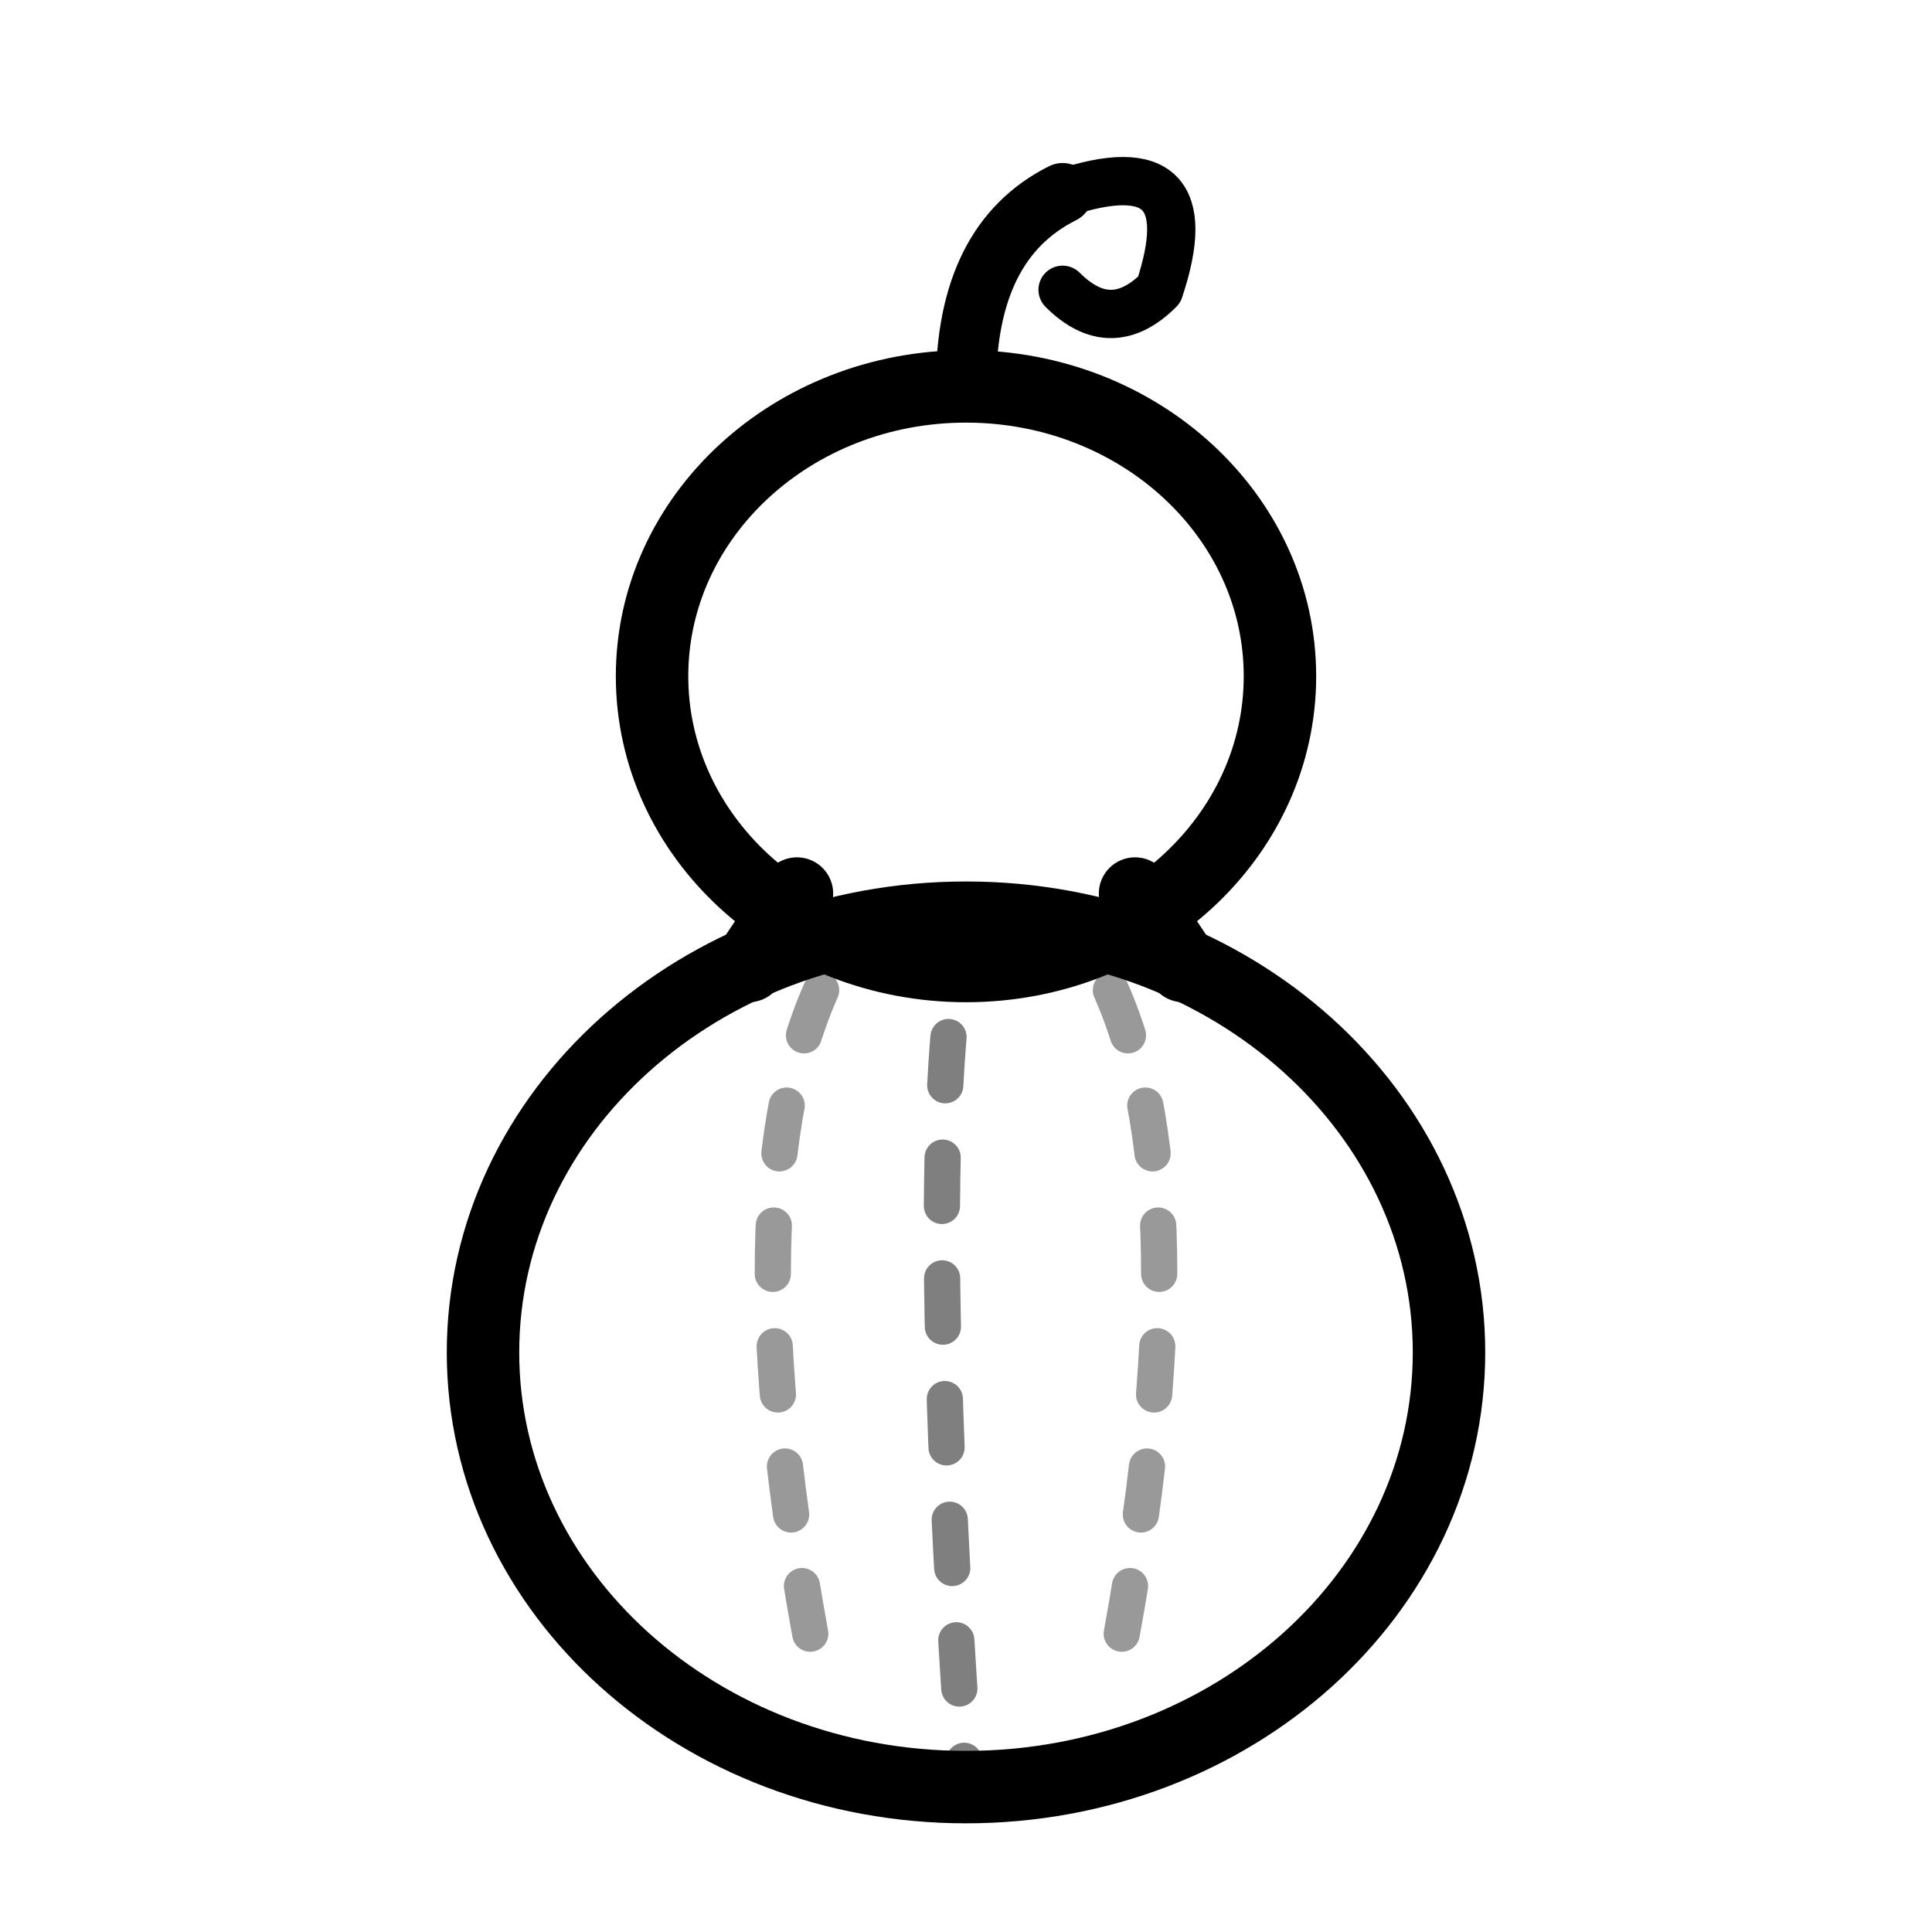
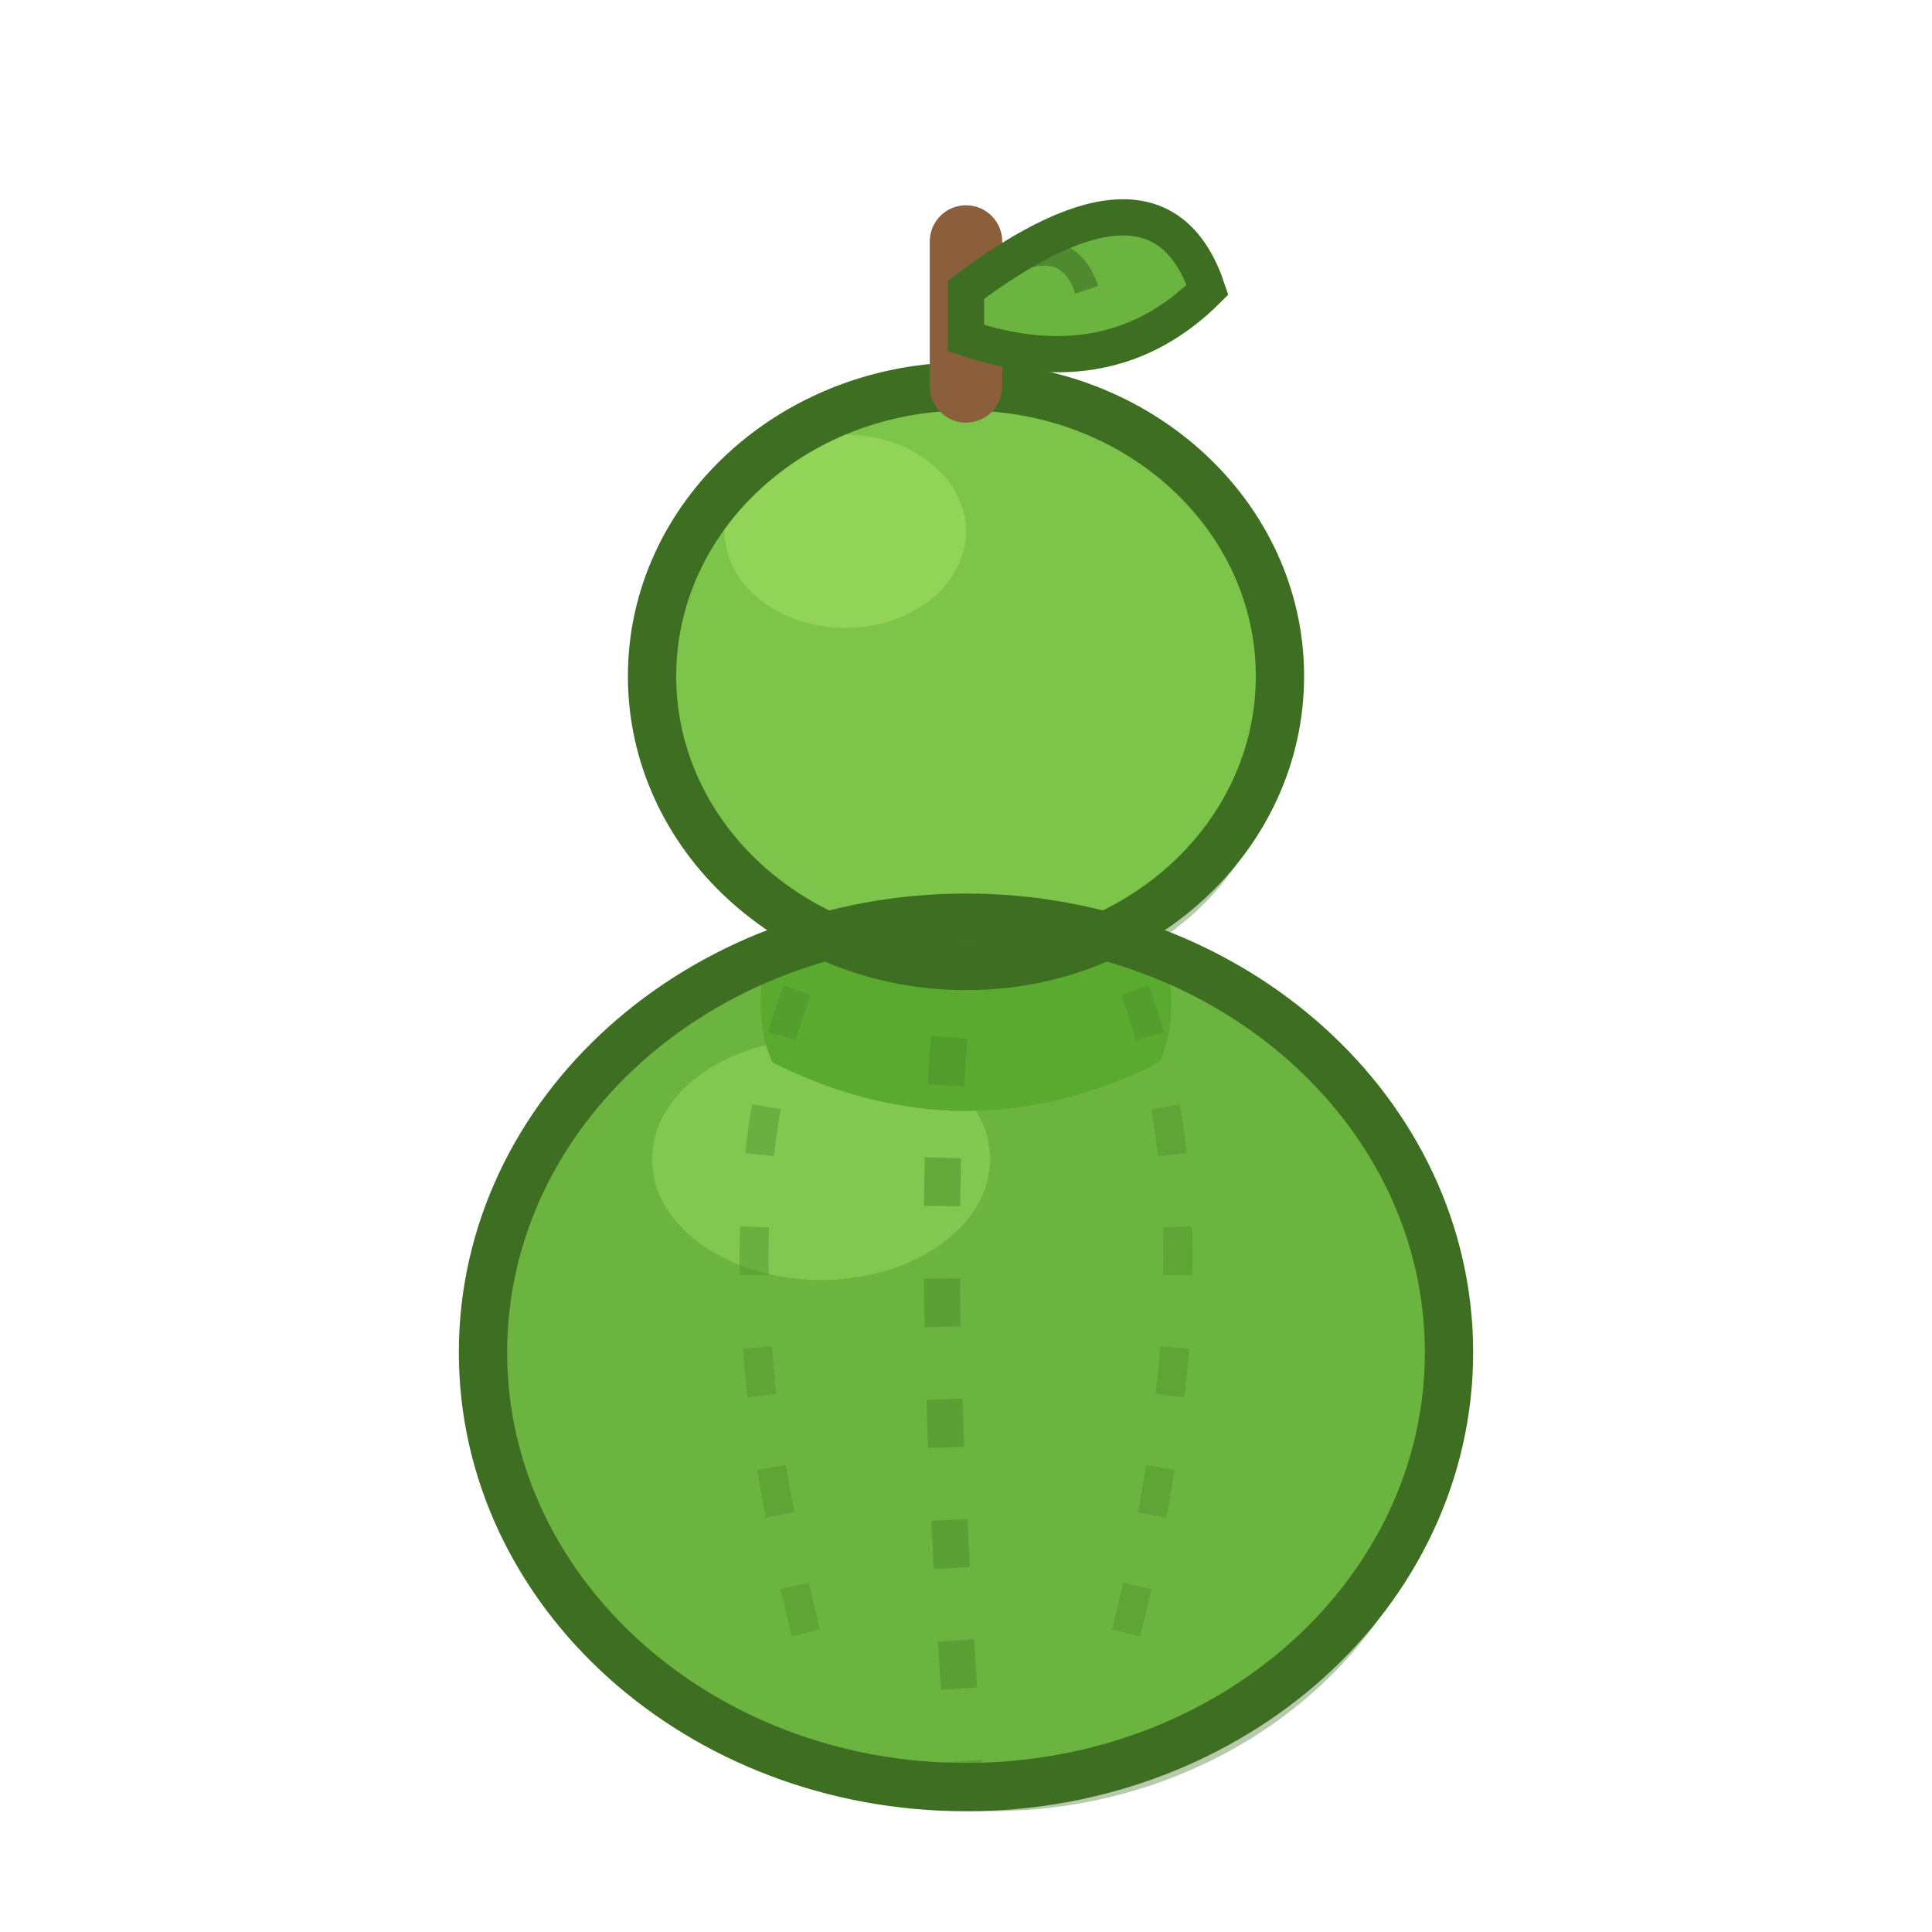
- <svg xmlns="http://www.w3.org/2000/svg" viewBox="0 0 80 80" fill="none" stroke="currentColor" stroke-linecap="round" stroke-linejoin="round">
-   <ellipse cx="40" cy="56" rx="20" ry="18" stroke-width="3" />
-   <ellipse cx="40" cy="28" rx="13" ry="12" stroke-width="3" />
-   <line x1="33" y1="37" x2="31" y2="40" stroke-width="3" />
-   <line x1="47" y1="37" x2="49" y2="40" stroke-width="3" />
-   <path d="M40,16 Q40,10 44,8" stroke-width="2.5" />
-   <path d="M44,8 Q50,6 48,12 Q46,14 44,12" stroke-width="2" fill="none" />
-   <path d="M40,38 Q38,46 40,74" stroke-width="1.5" opacity="0.5" stroke-dasharray="2,3" />
-   <path d="M34,41 Q30,50 34,70" stroke-width="1.5" opacity="0.4" stroke-dasharray="2,3" />
-   <path d="M46,41 Q50,50 46,70" stroke-width="1.5" opacity="0.4" stroke-dasharray="2,3" />
+ <svg xmlns="http://www.w3.org/2000/svg" viewBox="0 0 80 80">
+   <ellipse cx="41" cy="58" rx="19" ry="17" fill="#4a7c2f" opacity="0.4" />
+   <ellipse cx="40" cy="56" rx="20" ry="18" fill="#6cb440" />
+   <ellipse cx="34" cy="48" rx="7" ry="5" fill="#8fd45a" opacity="0.6" />
+   <ellipse cx="41" cy="30" rx="12" ry="11" fill="#4a7c2f" opacity="0.4" />
+   <ellipse cx="40" cy="28" rx="13" ry="12" fill="#7cc44a" />
+   <ellipse cx="35" cy="22" rx="5" ry="4" fill="#a0e060" opacity="0.6" />
+   <path d="M32,38 Q31,42 32,44 Q36,46 40,46 Q44,46 48,44 Q49,42 48,38" fill="#5aaa30" />
+   <path d="M40,38 Q38,47 40,74" stroke="#4a8c2a" stroke-width="1.5" fill="none" opacity="0.5" stroke-dasharray="2,3" />
+   <path d="M33,41 Q29,52 34,70" stroke="#4a8c2a" stroke-width="1.2" fill="none" opacity="0.4" stroke-dasharray="2,3" />
+   <path d="M47,41 Q51,52 46,70" stroke="#4a8c2a" stroke-width="1.2" fill="none" opacity="0.4" stroke-dasharray="2,3" />
+   <ellipse cx="40" cy="56" rx="20" ry="18" fill="none" stroke="#3d6e22" stroke-width="2" />
+   <ellipse cx="40" cy="28" rx="13" ry="12" fill="none" stroke="#3d6e22" stroke-width="2" />
+   <line x1="40" y1="16" x2="40" y2="10" stroke="#8B5E3C" stroke-width="3" stroke-linecap="round" />
+   <path d="M40,12 Q48,6 50,12 Q46,16 40,14 Z" fill="#6cb440" stroke="#3d6e22" stroke-width="1.5" />
+   <path d="M40,12 Q44,9 45,12" stroke="#3d6e22" stroke-width="1" fill="none" opacity="0.6" />
</svg>
